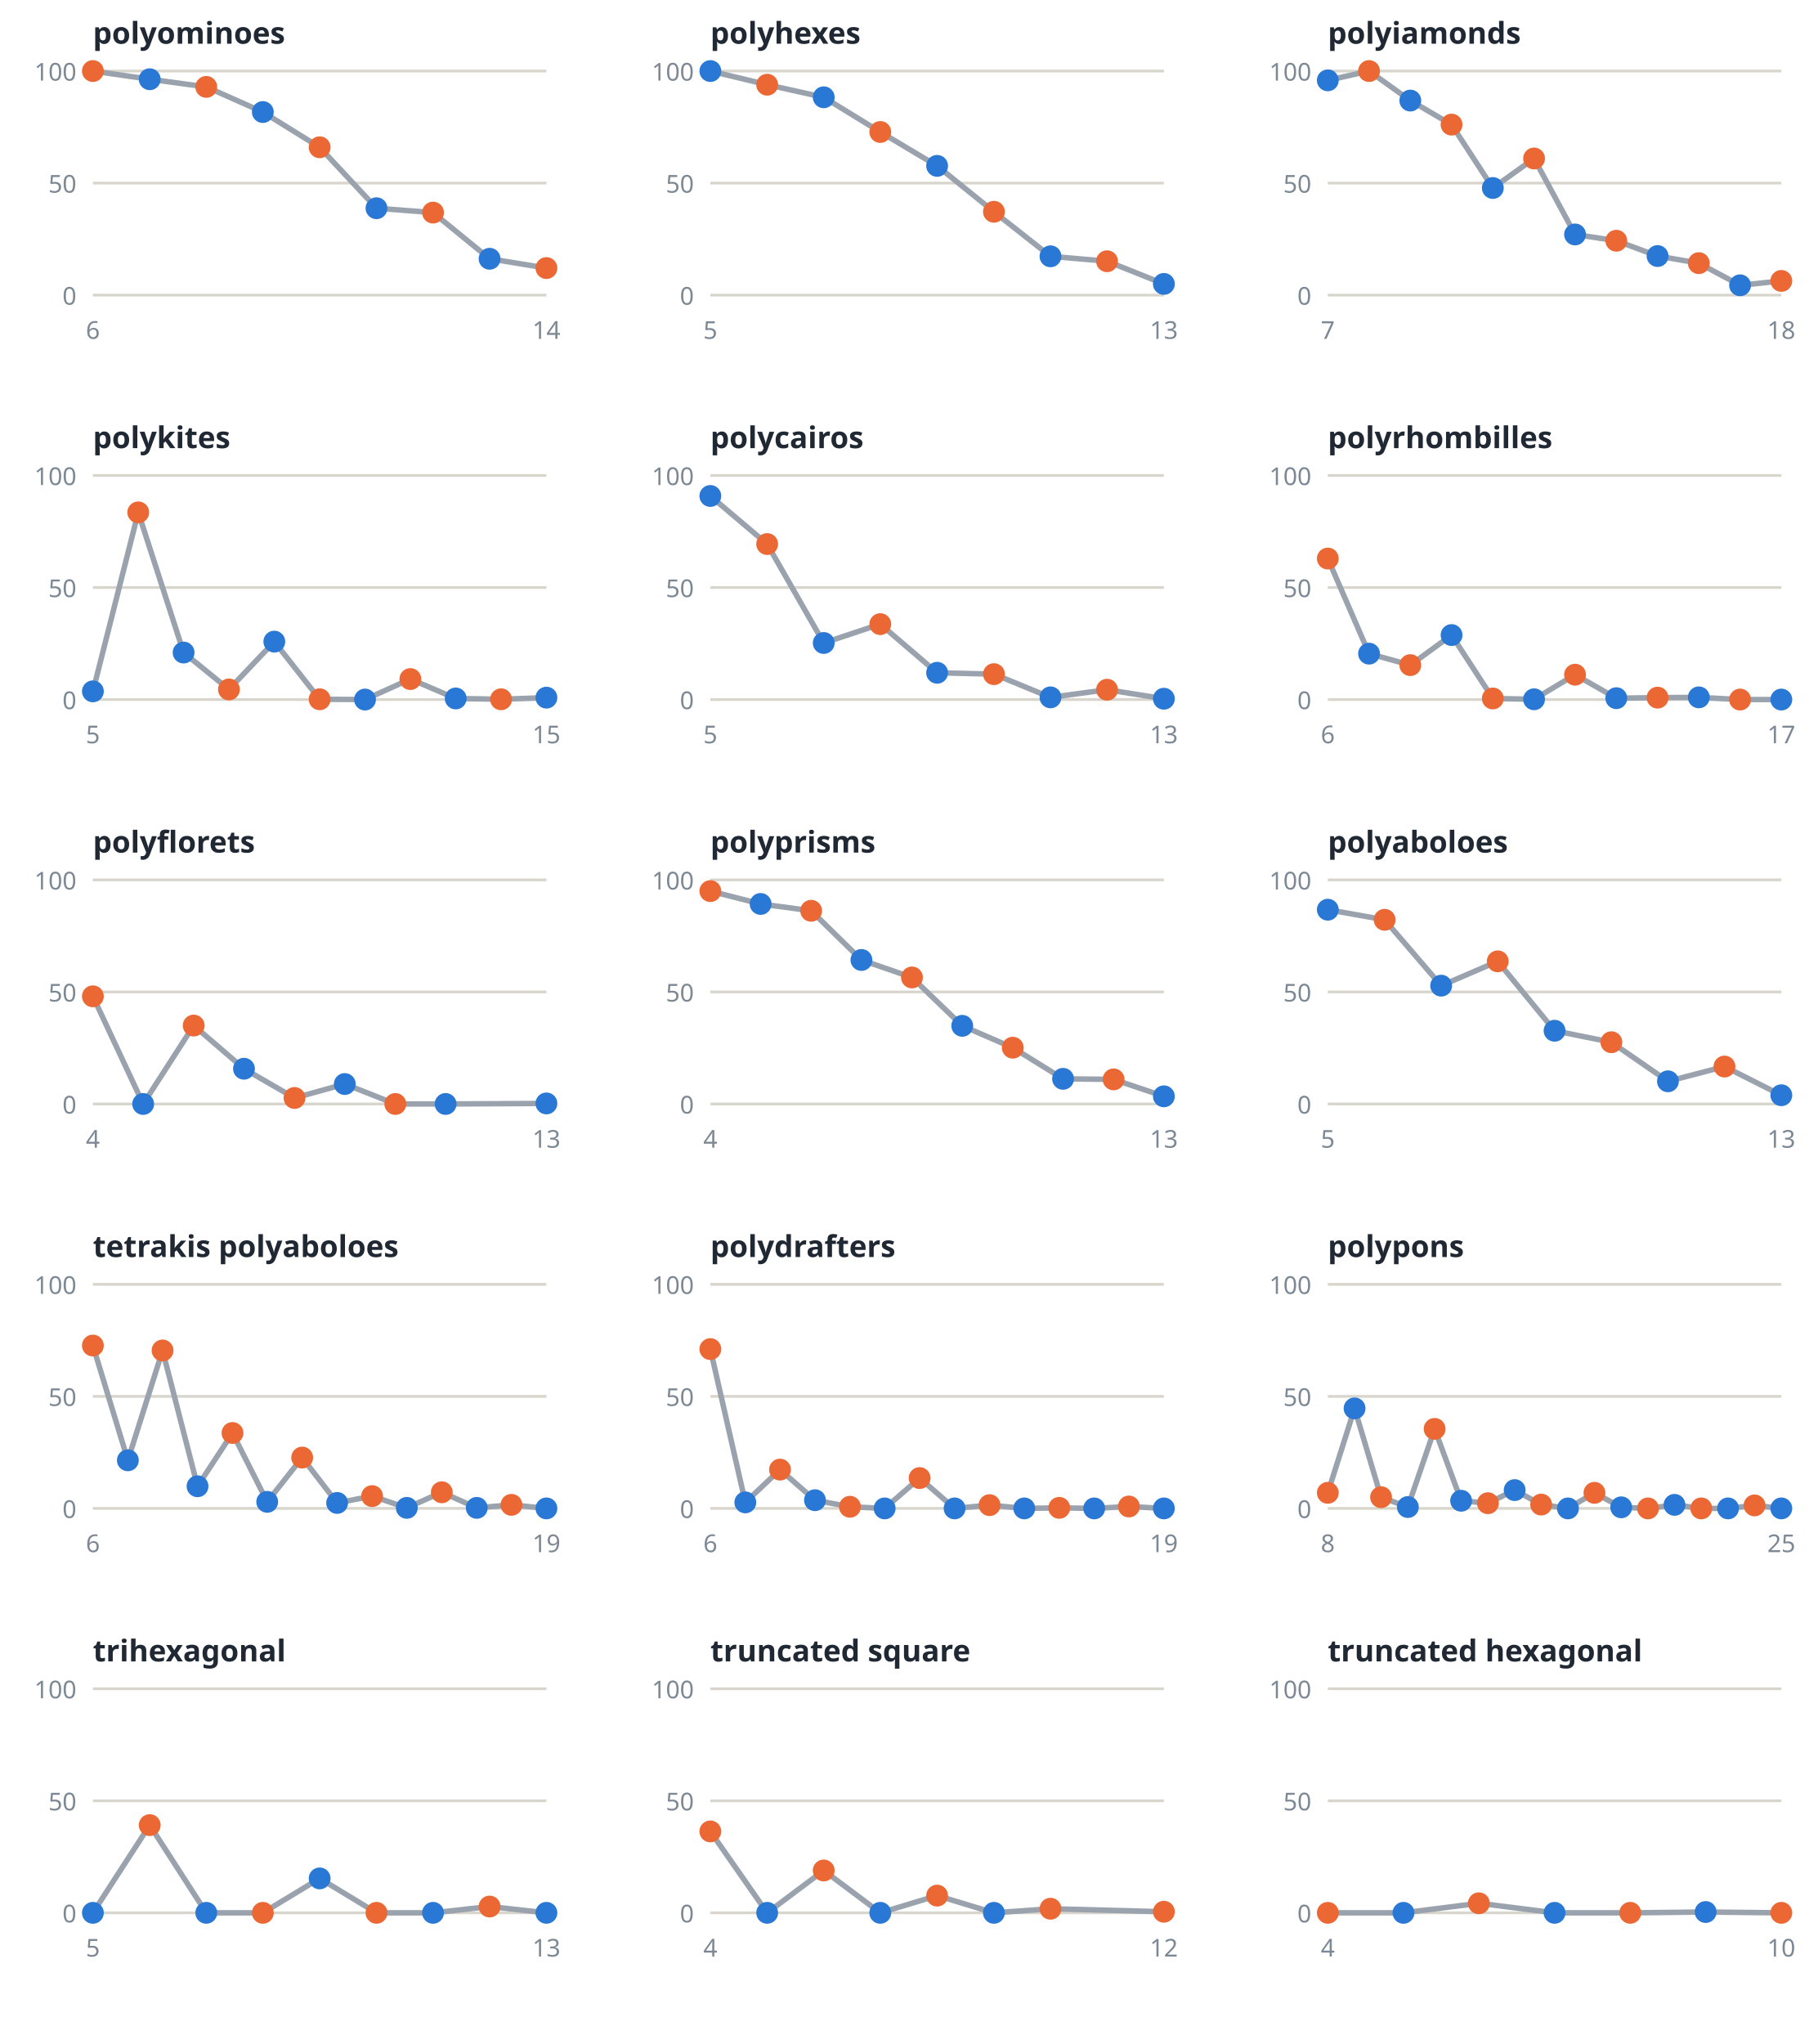
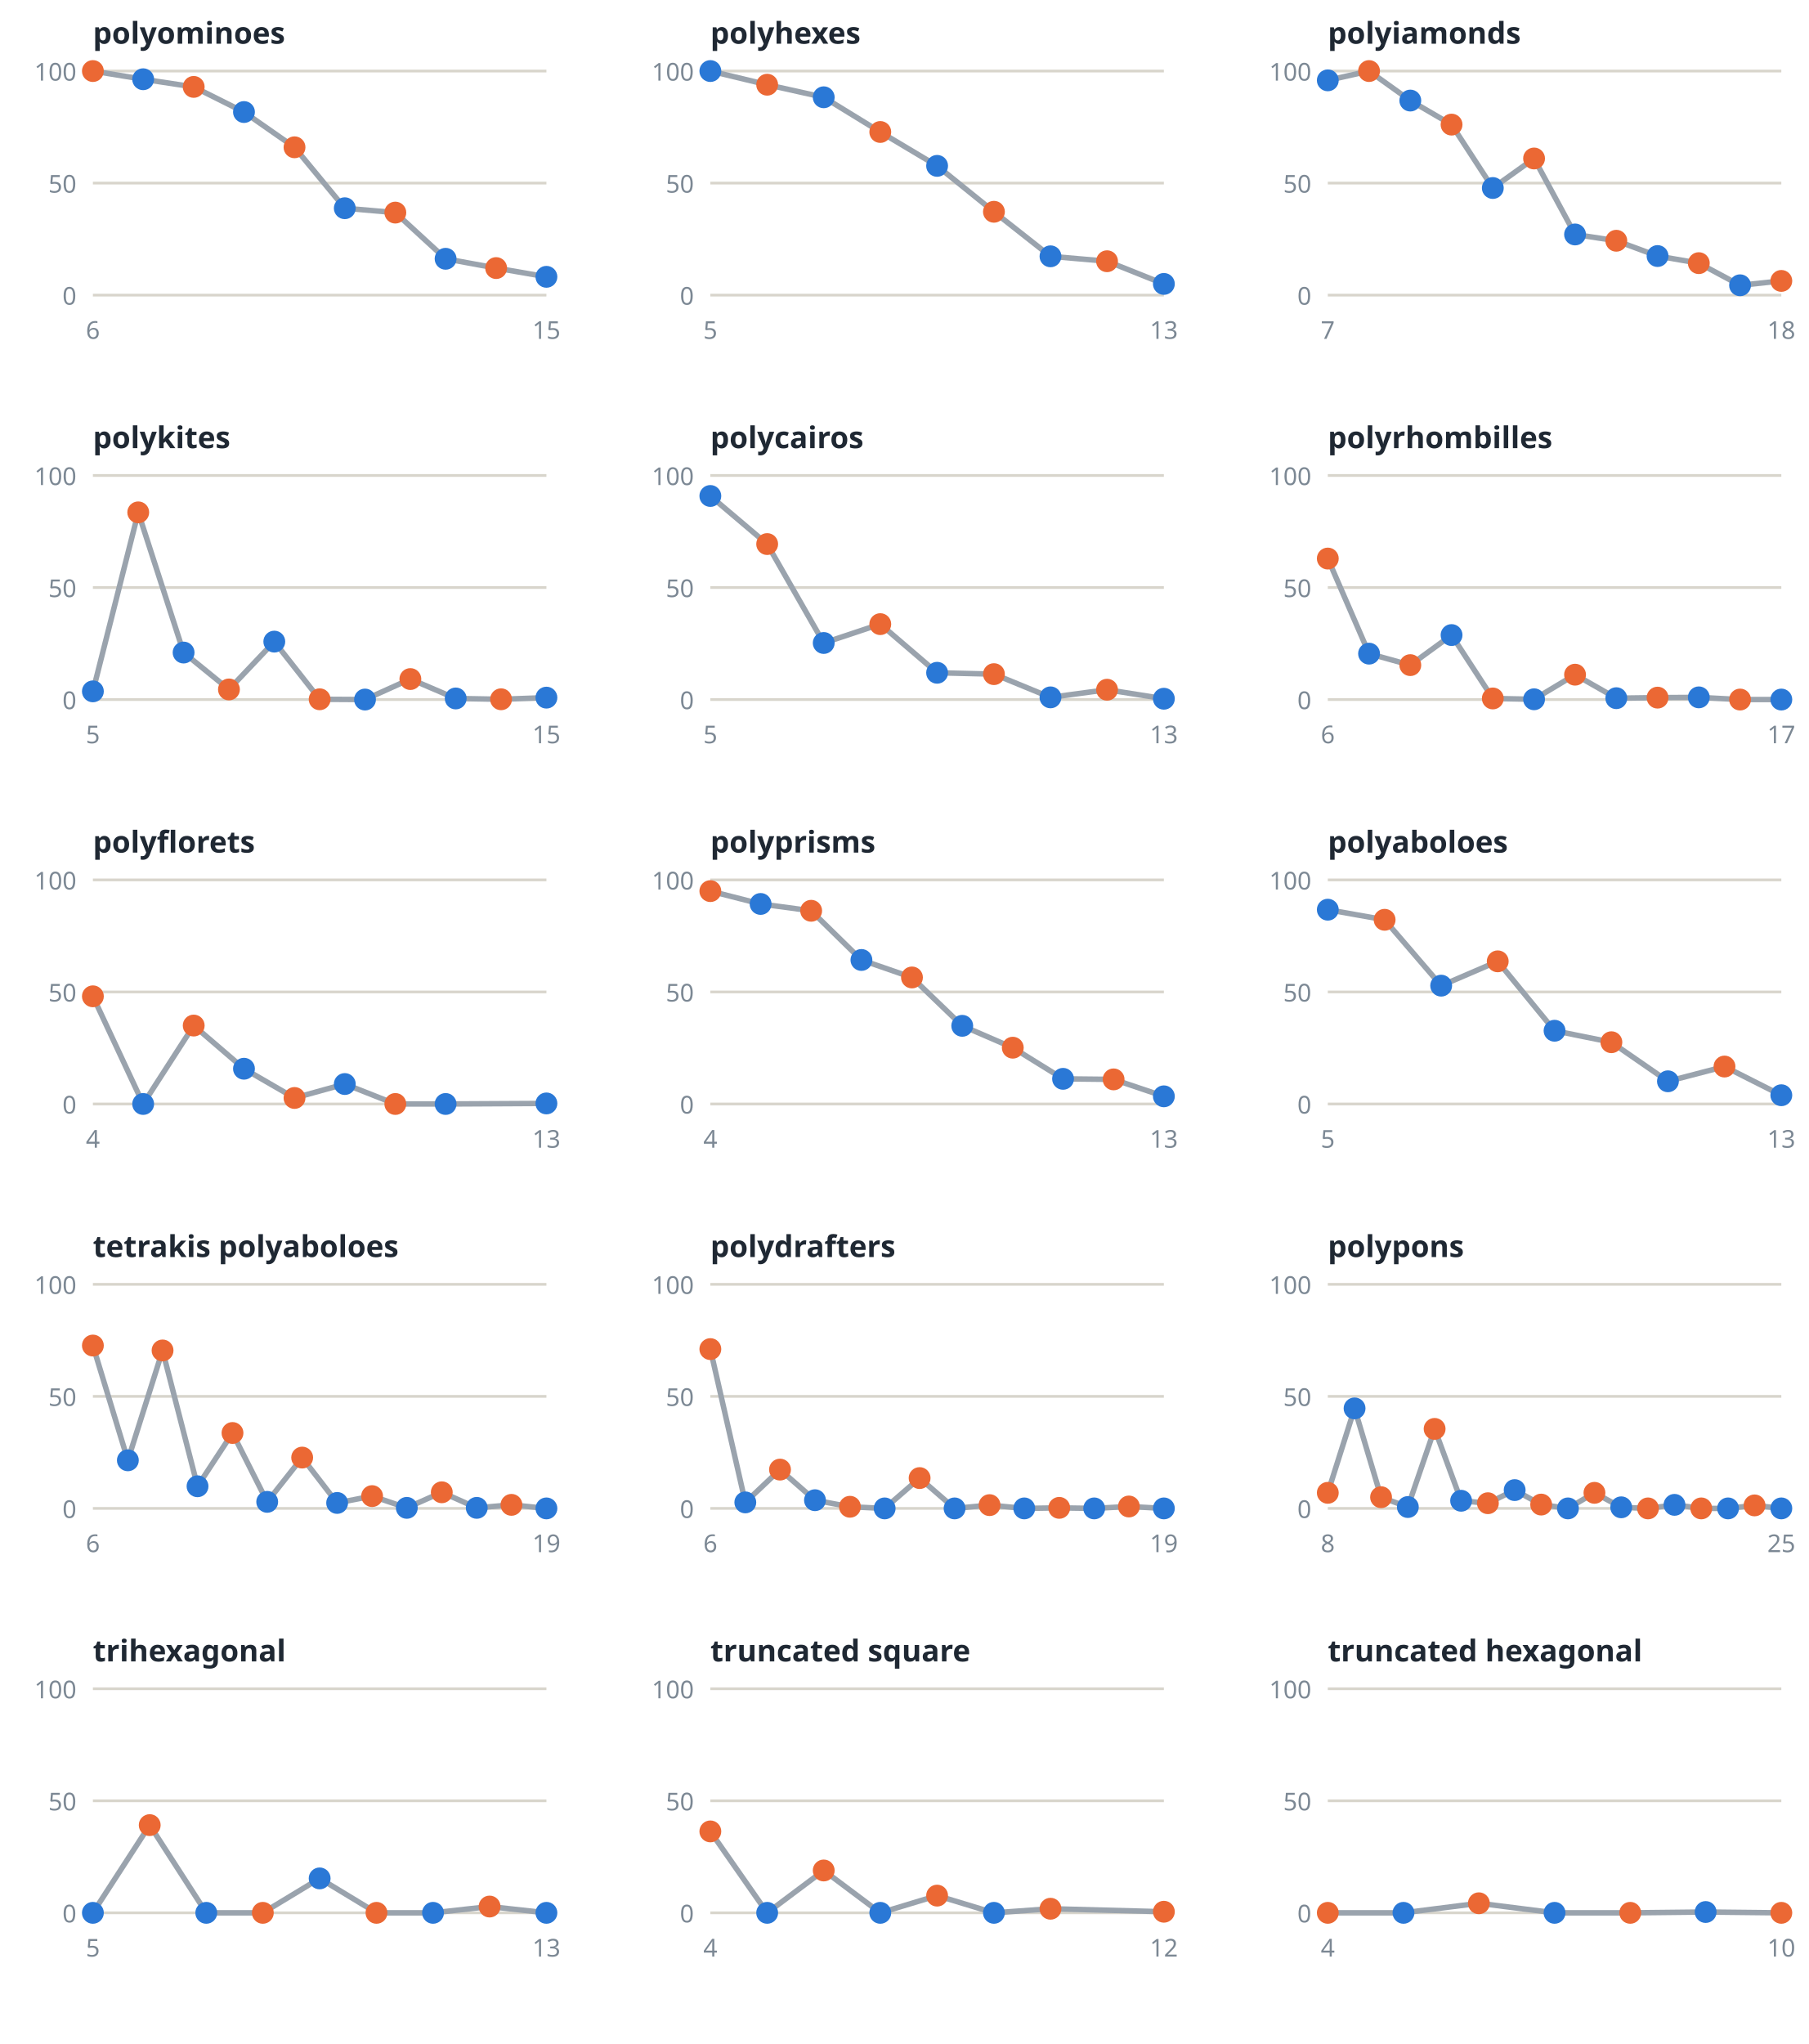
<svg xmlns="http://www.w3.org/2000/svg" viewBox="0 0 662 748" width="100%" role="img" aria-label="Fraction of shapes that tile the plane, by family and size">
  <style>
 .ptitle{font:600 11px ui-sans-serif,system-ui,sans-serif;fill:#1f2833}
 .axis{font:9px ui-sans-serif,system-ui,sans-serif;fill:#7c8894}
 .grid{stroke:#d8d5cc;stroke-width:1}
 .series{fill:none;stroke:#9aa3ad;stroke-width:2;stroke-linejoin:round}
 .dot.odd{fill:#2a78d6}
 .dot.even{fill:#eb6834}
 .key{font:10px ui-sans-serif,system-ui,sans-serif;fill:#5d6b7a}
 @media (prefers-color-scheme: dark){
  .ptitle{fill:#e6e8ea} .axis{fill:#98a4b0} .grid{stroke:#313a44}
  .series{stroke:#6b7480} .dot.odd{fill:#3987e5} .dot.even{fill:#d9552a}
  .key{fill:#9aa6b2}
 }
</style>
  <g class="panel">
    <text class="ptitle" x="34" y="16">polyominoes</text>
    <line class="grid" x1="34" y1="108.0" x2="200" y2="108.0" />
    <text class="axis" x="28" y="111.5" text-anchor="end">0</text>
    <line class="grid" x1="34" y1="67.0" x2="200" y2="67.0" />
    <text class="axis" x="28" y="70.5" text-anchor="end">50</text>
    <line class="grid" x1="34" y1="26.0" x2="200" y2="26.0" />
    <text class="axis" x="28" y="29.5" text-anchor="end">100</text>
-     <path class="series" d="M34.0,26.0 L54.8,29.0 L75.5,31.8 L96.2,41.0 L117.0,53.9 L137.8,76.2 L158.5,77.8 L179.2,94.7 L200.0,98.1" />
+     <path class="series" d="M34.0,26.0 L52.4,29.0 L70.9,31.8 L89.3,41.0 L107.8,53.9 L126.2,76.2 L144.7,77.8 L163.1,94.7 L181.6,98.1 L200.0,101.3" />
    <circle class="dot even" cx="34.0" cy="26.0" r="4" />
-     <circle class="dot odd" cx="54.8" cy="29.0" r="4" />
-     <circle class="dot even" cx="75.5" cy="31.8" r="4" />
-     <circle class="dot odd" cx="96.2" cy="41.0" r="4" />
-     <circle class="dot even" cx="117.0" cy="53.9" r="4" />
-     <circle class="dot odd" cx="137.8" cy="76.2" r="4" />
-     <circle class="dot even" cx="158.5" cy="77.8" r="4" />
-     <circle class="dot odd" cx="179.2" cy="94.7" r="4" />
-     <circle class="dot even" cx="200.0" cy="98.1" r="4" />
+     <circle class="dot odd" cx="52.4" cy="29.0" r="4" />
+     <circle class="dot even" cx="70.9" cy="31.8" r="4" />
+     <circle class="dot odd" cx="89.3" cy="41.0" r="4" />
+     <circle class="dot even" cx="107.8" cy="53.9" r="4" />
+     <circle class="dot odd" cx="126.2" cy="76.2" r="4" />
+     <circle class="dot even" cx="144.7" cy="77.8" r="4" />
+     <circle class="dot odd" cx="163.1" cy="94.7" r="4" />
+     <circle class="dot even" cx="181.6" cy="98.1" r="4" />
+     <circle class="dot odd" cx="200.0" cy="101.3" r="4" />
    <text class="axis" x="34.0" y="124" text-anchor="middle">6</text>
-     <text class="axis" x="200.0" y="124" text-anchor="middle">14</text>
+     <text class="axis" x="200.0" y="124" text-anchor="middle">15</text>
  </g>
  <g class="panel">
    <text class="ptitle" x="260" y="16">polyhexes</text>
    <line class="grid" x1="260" y1="108.0" x2="426" y2="108.0" />
    <text class="axis" x="254" y="111.5" text-anchor="end">0</text>
    <line class="grid" x1="260" y1="67.0" x2="426" y2="67.0" />
    <text class="axis" x="254" y="70.5" text-anchor="end">50</text>
    <line class="grid" x1="260" y1="26.0" x2="426" y2="26.0" />
    <text class="axis" x="254" y="29.5" text-anchor="end">100</text>
    <path class="series" d="M260.0,26.0 L280.8,31.0 L301.5,35.6 L322.2,48.3 L343.0,60.7 L363.8,77.5 L384.5,93.8 L405.2,95.6 L426.0,103.9" />
    <circle class="dot odd" cx="260.0" cy="26.0" r="4" />
    <circle class="dot even" cx="280.8" cy="31.0" r="4" />
    <circle class="dot odd" cx="301.5" cy="35.6" r="4" />
    <circle class="dot even" cx="322.2" cy="48.3" r="4" />
    <circle class="dot odd" cx="343.0" cy="60.7" r="4" />
    <circle class="dot even" cx="363.8" cy="77.5" r="4" />
    <circle class="dot odd" cx="384.5" cy="93.8" r="4" />
    <circle class="dot even" cx="405.2" cy="95.6" r="4" />
    <circle class="dot odd" cx="426.0" cy="103.9" r="4" />
    <text class="axis" x="260.0" y="124" text-anchor="middle">5</text>
    <text class="axis" x="426.0" y="124" text-anchor="middle">13</text>
  </g>
  <g class="panel">
    <text class="ptitle" x="486" y="16">polyiamonds</text>
    <line class="grid" x1="486" y1="108.0" x2="652" y2="108.0" />
    <text class="axis" x="480" y="111.5" text-anchor="end">0</text>
    <line class="grid" x1="486" y1="67.0" x2="652" y2="67.0" />
    <text class="axis" x="480" y="70.5" text-anchor="end">50</text>
    <line class="grid" x1="486" y1="26.0" x2="652" y2="26.0" />
    <text class="axis" x="480" y="29.5" text-anchor="end">100</text>
    <path class="series" d="M486.0,29.4 L501.1,26.0 L516.2,36.8 L531.3,45.6 L546.4,68.8 L561.5,58.0 L576.5,85.8 L591.6,88.1 L606.7,93.7 L621.8,96.3 L636.9,104.4 L652.0,102.8" />
    <circle class="dot odd" cx="486.0" cy="29.4" r="4" />
    <circle class="dot even" cx="501.1" cy="26.0" r="4" />
    <circle class="dot odd" cx="516.2" cy="36.8" r="4" />
    <circle class="dot even" cx="531.3" cy="45.6" r="4" />
    <circle class="dot odd" cx="546.4" cy="68.8" r="4" />
    <circle class="dot even" cx="561.5" cy="58.0" r="4" />
    <circle class="dot odd" cx="576.5" cy="85.8" r="4" />
    <circle class="dot even" cx="591.6" cy="88.1" r="4" />
    <circle class="dot odd" cx="606.7" cy="93.7" r="4" />
    <circle class="dot even" cx="621.8" cy="96.3" r="4" />
    <circle class="dot odd" cx="636.9" cy="104.4" r="4" />
    <circle class="dot even" cx="652.0" cy="102.8" r="4" />
    <text class="axis" x="486.0" y="124" text-anchor="middle">7</text>
    <text class="axis" x="652.0" y="124" text-anchor="middle">18</text>
  </g>
  <g class="panel">
    <text class="ptitle" x="34" y="164">polykites</text>
    <line class="grid" x1="34" y1="256.0" x2="200" y2="256.0" />
    <text class="axis" x="28" y="259.5" text-anchor="end">0</text>
    <line class="grid" x1="34" y1="215.0" x2="200" y2="215.0" />
    <text class="axis" x="28" y="218.5" text-anchor="end">50</text>
    <line class="grid" x1="34" y1="174.0" x2="200" y2="174.0" />
    <text class="axis" x="28" y="177.5" text-anchor="end">100</text>
    <path class="series" d="M34.0,253.0 L50.6,187.5 L67.2,238.8 L83.8,252.3 L100.4,234.8 L117.0,255.9 L133.6,256.0 L150.2,248.5 L166.8,255.6 L183.4,255.9 L200.0,255.3" />
    <circle class="dot odd" cx="34.0" cy="253.0" r="4" />
    <circle class="dot even" cx="50.6" cy="187.5" r="4" />
    <circle class="dot odd" cx="67.2" cy="238.8" r="4" />
    <circle class="dot even" cx="83.8" cy="252.3" r="4" />
    <circle class="dot odd" cx="100.4" cy="234.8" r="4" />
    <circle class="dot even" cx="117.0" cy="255.9" r="4" />
    <circle class="dot odd" cx="133.6" cy="256.0" r="4" />
    <circle class="dot even" cx="150.2" cy="248.5" r="4" />
    <circle class="dot odd" cx="166.8" cy="255.6" r="4" />
    <circle class="dot even" cx="183.4" cy="255.9" r="4" />
    <circle class="dot odd" cx="200.0" cy="255.3" r="4" />
    <text class="axis" x="34.0" y="272" text-anchor="middle">5</text>
    <text class="axis" x="200.0" y="272" text-anchor="middle">15</text>
  </g>
  <g class="panel">
    <text class="ptitle" x="260" y="164">polycairos</text>
    <line class="grid" x1="260" y1="256.0" x2="426" y2="256.0" />
    <text class="axis" x="254" y="259.5" text-anchor="end">0</text>
    <line class="grid" x1="260" y1="215.0" x2="426" y2="215.0" />
    <text class="axis" x="254" y="218.5" text-anchor="end">50</text>
    <line class="grid" x1="260" y1="174.0" x2="426" y2="174.0" />
    <text class="axis" x="254" y="177.5" text-anchor="end">100</text>
    <path class="series" d="M260.0,181.5 L280.8,199.1 L301.5,235.3 L322.2,228.4 L343.0,246.2 L363.8,246.7 L384.5,255.2 L405.2,252.4 L426.0,255.7" />
    <circle class="dot odd" cx="260.0" cy="181.5" r="4" />
    <circle class="dot even" cx="280.8" cy="199.1" r="4" />
    <circle class="dot odd" cx="301.5" cy="235.3" r="4" />
    <circle class="dot even" cx="322.2" cy="228.4" r="4" />
    <circle class="dot odd" cx="343.0" cy="246.2" r="4" />
    <circle class="dot even" cx="363.8" cy="246.7" r="4" />
    <circle class="dot odd" cx="384.5" cy="255.2" r="4" />
    <circle class="dot even" cx="405.2" cy="252.4" r="4" />
    <circle class="dot odd" cx="426.0" cy="255.7" r="4" />
    <text class="axis" x="260.0" y="272" text-anchor="middle">5</text>
    <text class="axis" x="426.0" y="272" text-anchor="middle">13</text>
  </g>
  <g class="panel">
    <text class="ptitle" x="486" y="164">polyrhombilles</text>
    <line class="grid" x1="486" y1="256.0" x2="652" y2="256.0" />
    <text class="axis" x="480" y="259.5" text-anchor="end">0</text>
    <line class="grid" x1="486" y1="215.0" x2="652" y2="215.0" />
    <text class="axis" x="480" y="218.5" text-anchor="end">50</text>
    <line class="grid" x1="486" y1="174.0" x2="652" y2="174.0" />
    <text class="axis" x="480" y="177.5" text-anchor="end">100</text>
    <path class="series" d="M486.0,204.4 L501.1,239.2 L516.2,243.4 L531.3,232.4 L546.4,255.6 L561.5,255.9 L576.5,246.9 L591.6,255.5 L606.7,255.3 L621.8,255.2 L636.9,256.0 L652.0,256.0" />
    <circle class="dot even" cx="486.0" cy="204.4" r="4" />
    <circle class="dot odd" cx="501.1" cy="239.2" r="4" />
    <circle class="dot even" cx="516.2" cy="243.4" r="4" />
    <circle class="dot odd" cx="531.3" cy="232.4" r="4" />
    <circle class="dot even" cx="546.4" cy="255.6" r="4" />
    <circle class="dot odd" cx="561.5" cy="255.9" r="4" />
    <circle class="dot even" cx="576.5" cy="246.9" r="4" />
    <circle class="dot odd" cx="591.6" cy="255.5" r="4" />
    <circle class="dot even" cx="606.7" cy="255.3" r="4" />
    <circle class="dot odd" cx="621.8" cy="255.2" r="4" />
    <circle class="dot even" cx="636.9" cy="256.0" r="4" />
    <circle class="dot odd" cx="652.0" cy="256.0" r="4" />
    <text class="axis" x="486.0" y="272" text-anchor="middle">6</text>
    <text class="axis" x="652.0" y="272" text-anchor="middle">17</text>
  </g>
  <g class="panel">
    <text class="ptitle" x="34" y="312">polyflorets</text>
    <line class="grid" x1="34" y1="404.0" x2="200" y2="404.0" />
    <text class="axis" x="28" y="407.5" text-anchor="end">0</text>
    <line class="grid" x1="34" y1="363.0" x2="200" y2="363.0" />
    <text class="axis" x="28" y="366.5" text-anchor="end">50</text>
    <line class="grid" x1="34" y1="322.0" x2="200" y2="322.0" />
    <text class="axis" x="28" y="325.5" text-anchor="end">100</text>
    <path class="series" d="M34.0,364.6 L52.4,404.0 L70.9,375.3 L89.3,391.1 L107.8,401.8 L126.2,396.7 L144.7,404.0 L163.1,404.0 L200.0,403.8" />
    <circle class="dot even" cx="34.0" cy="364.6" r="4" />
    <circle class="dot odd" cx="52.4" cy="404.0" r="4" />
    <circle class="dot even" cx="70.9" cy="375.3" r="4" />
    <circle class="dot odd" cx="89.3" cy="391.1" r="4" />
    <circle class="dot even" cx="107.8" cy="401.8" r="4" />
    <circle class="dot odd" cx="126.2" cy="396.7" r="4" />
    <circle class="dot even" cx="144.7" cy="404.0" r="4" />
    <circle class="dot odd" cx="163.1" cy="404.0" r="4" />
    <circle class="dot odd" cx="200.0" cy="403.8" r="4" />
    <text class="axis" x="34.0" y="420" text-anchor="middle">4</text>
    <text class="axis" x="200.0" y="420" text-anchor="middle">13</text>
  </g>
  <g class="panel">
    <text class="ptitle" x="260" y="312">polyprisms</text>
    <line class="grid" x1="260" y1="404.0" x2="426" y2="404.0" />
    <text class="axis" x="254" y="407.5" text-anchor="end">0</text>
    <line class="grid" x1="260" y1="363.0" x2="426" y2="363.0" />
    <text class="axis" x="254" y="366.5" text-anchor="end">50</text>
    <line class="grid" x1="260" y1="322.0" x2="426" y2="322.0" />
    <text class="axis" x="254" y="325.5" text-anchor="end">100</text>
    <path class="series" d="M260.0,326.1 L278.4,330.8 L296.9,333.3 L315.3,351.3 L333.8,357.7 L352.2,375.4 L370.7,383.4 L389.1,394.8 L407.6,395.0 L426.0,401.2" />
    <circle class="dot even" cx="260.0" cy="326.1" r="4" />
    <circle class="dot odd" cx="278.4" cy="330.8" r="4" />
    <circle class="dot even" cx="296.9" cy="333.3" r="4" />
    <circle class="dot odd" cx="315.3" cy="351.3" r="4" />
    <circle class="dot even" cx="333.8" cy="357.7" r="4" />
    <circle class="dot odd" cx="352.2" cy="375.4" r="4" />
    <circle class="dot even" cx="370.7" cy="383.4" r="4" />
    <circle class="dot odd" cx="389.1" cy="394.8" r="4" />
    <circle class="dot even" cx="407.6" cy="395.0" r="4" />
    <circle class="dot odd" cx="426.0" cy="401.2" r="4" />
    <text class="axis" x="260.0" y="420" text-anchor="middle">4</text>
    <text class="axis" x="426.0" y="420" text-anchor="middle">13</text>
  </g>
  <g class="panel">
    <text class="ptitle" x="486" y="312">polyaboloes</text>
    <line class="grid" x1="486" y1="404.0" x2="652" y2="404.0" />
    <text class="axis" x="480" y="407.5" text-anchor="end">0</text>
    <line class="grid" x1="486" y1="363.0" x2="652" y2="363.0" />
    <text class="axis" x="480" y="366.5" text-anchor="end">50</text>
    <line class="grid" x1="486" y1="322.0" x2="652" y2="322.0" />
    <text class="axis" x="480" y="325.5" text-anchor="end">100</text>
    <path class="series" d="M486.0,332.9 L506.8,336.6 L527.5,360.7 L548.2,351.8 L569.0,377.2 L589.8,381.4 L610.5,395.7 L631.2,390.3 L652.0,400.8" />
    <circle class="dot odd" cx="486.0" cy="332.9" r="4" />
    <circle class="dot even" cx="506.8" cy="336.6" r="4" />
    <circle class="dot odd" cx="527.5" cy="360.7" r="4" />
    <circle class="dot even" cx="548.2" cy="351.8" r="4" />
    <circle class="dot odd" cx="569.0" cy="377.2" r="4" />
    <circle class="dot even" cx="589.8" cy="381.4" r="4" />
    <circle class="dot odd" cx="610.5" cy="395.7" r="4" />
    <circle class="dot even" cx="631.2" cy="390.3" r="4" />
    <circle class="dot odd" cx="652.0" cy="400.8" r="4" />
    <text class="axis" x="486.0" y="420" text-anchor="middle">5</text>
    <text class="axis" x="652.0" y="420" text-anchor="middle">13</text>
  </g>
  <g class="panel">
    <text class="ptitle" x="34" y="460">tetrakis polyaboloes</text>
    <line class="grid" x1="34" y1="552.0" x2="200" y2="552.0" />
    <text class="axis" x="28" y="555.5" text-anchor="end">0</text>
    <line class="grid" x1="34" y1="511.0" x2="200" y2="511.0" />
    <text class="axis" x="28" y="514.5" text-anchor="end">50</text>
    <line class="grid" x1="34" y1="470.0" x2="200" y2="470.0" />
    <text class="axis" x="28" y="473.5" text-anchor="end">100</text>
    <path class="series" d="M34.0,492.4 L46.8,534.4 L59.5,494.2 L72.3,543.9 L85.1,524.4 L97.8,549.6 L110.6,533.4 L123.4,550.0 L136.2,547.5 L148.9,551.8 L161.7,546.1 L174.5,551.8 L187.2,550.7 L200.0,552.0" />
    <circle class="dot even" cx="34.0" cy="492.4" r="4" />
    <circle class="dot odd" cx="46.8" cy="534.4" r="4" />
    <circle class="dot even" cx="59.5" cy="494.2" r="4" />
    <circle class="dot odd" cx="72.3" cy="543.9" r="4" />
    <circle class="dot even" cx="85.1" cy="524.4" r="4" />
    <circle class="dot odd" cx="97.8" cy="549.6" r="4" />
    <circle class="dot even" cx="110.6" cy="533.4" r="4" />
    <circle class="dot odd" cx="123.4" cy="550.0" r="4" />
    <circle class="dot even" cx="136.2" cy="547.5" r="4" />
    <circle class="dot odd" cx="148.9" cy="551.8" r="4" />
    <circle class="dot even" cx="161.7" cy="546.1" r="4" />
    <circle class="dot odd" cx="174.5" cy="551.8" r="4" />
    <circle class="dot even" cx="187.2" cy="550.7" r="4" />
    <circle class="dot odd" cx="200.0" cy="552.0" r="4" />
    <text class="axis" x="34.0" y="568" text-anchor="middle">6</text>
    <text class="axis" x="200.0" y="568" text-anchor="middle">19</text>
  </g>
  <g class="panel">
    <text class="ptitle" x="260" y="460">polydrafters</text>
    <line class="grid" x1="260" y1="552.0" x2="426" y2="552.0" />
    <text class="axis" x="254" y="555.5" text-anchor="end">0</text>
    <line class="grid" x1="260" y1="511.0" x2="426" y2="511.0" />
    <text class="axis" x="254" y="514.5" text-anchor="end">50</text>
    <line class="grid" x1="260" y1="470.0" x2="426" y2="470.0" />
    <text class="axis" x="254" y="473.5" text-anchor="end">100</text>
    <path class="series" d="M260.0,493.7 L272.8,549.8 L285.5,537.8 L298.3,549.0 L311.1,551.4 L323.8,552.0 L336.6,540.9 L349.4,552.0 L362.2,550.8 L374.9,552.0 L387.7,551.8 L400.5,552.0 L413.2,551.3 L426.0,552.0" />
    <circle class="dot even" cx="260.0" cy="493.7" r="4" />
    <circle class="dot odd" cx="272.8" cy="549.8" r="4" />
    <circle class="dot even" cx="285.5" cy="537.8" r="4" />
    <circle class="dot odd" cx="298.3" cy="549.0" r="4" />
    <circle class="dot even" cx="311.1" cy="551.4" r="4" />
    <circle class="dot odd" cx="323.8" cy="552.0" r="4" />
    <circle class="dot even" cx="336.6" cy="540.9" r="4" />
    <circle class="dot odd" cx="349.4" cy="552.0" r="4" />
    <circle class="dot even" cx="362.2" cy="550.8" r="4" />
    <circle class="dot odd" cx="374.9" cy="552.0" r="4" />
    <circle class="dot even" cx="387.7" cy="551.8" r="4" />
    <circle class="dot odd" cx="400.5" cy="552.0" r="4" />
    <circle class="dot even" cx="413.2" cy="551.3" r="4" />
    <circle class="dot odd" cx="426.0" cy="552.0" r="4" />
    <text class="axis" x="260.0" y="568" text-anchor="middle">6</text>
    <text class="axis" x="426.0" y="568" text-anchor="middle">19</text>
  </g>
  <g class="panel">
    <text class="ptitle" x="486" y="460">polypons</text>
    <line class="grid" x1="486" y1="552.0" x2="652" y2="552.0" />
    <text class="axis" x="480" y="555.5" text-anchor="end">0</text>
    <line class="grid" x1="486" y1="511.0" x2="652" y2="511.0" />
    <text class="axis" x="480" y="514.5" text-anchor="end">50</text>
    <line class="grid" x1="486" y1="470.0" x2="652" y2="470.0" />
    <text class="axis" x="480" y="473.5" text-anchor="end">100</text>
    <path class="series" d="M486.0,546.3 L495.8,515.4 L505.5,547.9 L515.3,551.5 L525.1,522.9 L534.8,549.2 L544.6,550.1 L554.4,545.3 L564.1,550.6 L573.9,552.0 L583.6,546.3 L593.4,551.6 L603.2,552.0 L612.9,550.7 L622.7,552.0 L632.5,552.0 L642.2,550.9 L652.0,552.0" />
    <circle class="dot even" cx="486.0" cy="546.3" r="4" />
    <circle class="dot odd" cx="495.8" cy="515.4" r="4" />
    <circle class="dot even" cx="505.5" cy="547.9" r="4" />
    <circle class="dot odd" cx="515.3" cy="551.5" r="4" />
    <circle class="dot even" cx="525.1" cy="522.9" r="4" />
    <circle class="dot odd" cx="534.8" cy="549.2" r="4" />
    <circle class="dot even" cx="544.6" cy="550.1" r="4" />
    <circle class="dot odd" cx="554.4" cy="545.3" r="4" />
    <circle class="dot even" cx="564.1" cy="550.6" r="4" />
    <circle class="dot odd" cx="573.9" cy="552.0" r="4" />
    <circle class="dot even" cx="583.6" cy="546.3" r="4" />
    <circle class="dot odd" cx="593.4" cy="551.6" r="4" />
    <circle class="dot even" cx="603.2" cy="552.0" r="4" />
    <circle class="dot odd" cx="612.9" cy="550.7" r="4" />
    <circle class="dot even" cx="622.7" cy="552.0" r="4" />
    <circle class="dot odd" cx="632.5" cy="552.0" r="4" />
    <circle class="dot even" cx="642.2" cy="550.9" r="4" />
    <circle class="dot odd" cx="652.0" cy="552.0" r="4" />
    <text class="axis" x="486.0" y="568" text-anchor="middle">8</text>
    <text class="axis" x="652.0" y="568" text-anchor="middle">25</text>
  </g>
  <g class="panel">
    <text class="ptitle" x="34" y="608">trihexagonal</text>
    <line class="grid" x1="34" y1="700.0" x2="200" y2="700.0" />
    <text class="axis" x="28" y="703.5" text-anchor="end">0</text>
    <line class="grid" x1="34" y1="659.0" x2="200" y2="659.0" />
    <text class="axis" x="28" y="662.5" text-anchor="end">50</text>
    <line class="grid" x1="34" y1="618.0" x2="200" y2="618.0" />
    <text class="axis" x="28" y="621.5" text-anchor="end">100</text>
    <path class="series" d="M34.0,700.0 L54.8,667.9 L75.5,700.0 L96.2,700.0 L117.0,687.4 L137.8,700.0 L158.5,700.0 L179.2,697.7 L200.0,700.0" />
    <circle class="dot odd" cx="34.0" cy="700.0" r="4" />
    <circle class="dot even" cx="54.8" cy="667.9" r="4" />
    <circle class="dot odd" cx="75.5" cy="700.0" r="4" />
    <circle class="dot even" cx="96.2" cy="700.0" r="4" />
    <circle class="dot odd" cx="117.0" cy="687.4" r="4" />
    <circle class="dot even" cx="137.8" cy="700.0" r="4" />
    <circle class="dot odd" cx="158.5" cy="700.0" r="4" />
    <circle class="dot even" cx="179.2" cy="697.7" r="4" />
    <circle class="dot odd" cx="200.0" cy="700.0" r="4" />
    <text class="axis" x="34.0" y="716" text-anchor="middle">5</text>
    <text class="axis" x="200.0" y="716" text-anchor="middle">13</text>
  </g>
  <g class="panel">
    <text class="ptitle" x="260" y="608">truncated square</text>
    <line class="grid" x1="260" y1="700.0" x2="426" y2="700.0" />
    <text class="axis" x="254" y="703.5" text-anchor="end">0</text>
    <line class="grid" x1="260" y1="659.0" x2="426" y2="659.0" />
    <text class="axis" x="254" y="662.5" text-anchor="end">50</text>
    <line class="grid" x1="260" y1="618.0" x2="426" y2="618.0" />
    <text class="axis" x="254" y="621.5" text-anchor="end">100</text>
    <path class="series" d="M260.0,670.2 L280.8,700.0 L301.5,684.5 L322.2,700.0 L343.0,693.7 L363.8,700.0 L384.5,698.5 L426.0,699.6" />
    <circle class="dot even" cx="260.0" cy="670.2" r="4" />
    <circle class="dot odd" cx="280.8" cy="700.0" r="4" />
    <circle class="dot even" cx="301.5" cy="684.5" r="4" />
    <circle class="dot odd" cx="322.2" cy="700.0" r="4" />
    <circle class="dot even" cx="343.0" cy="693.7" r="4" />
    <circle class="dot odd" cx="363.8" cy="700.0" r="4" />
    <circle class="dot even" cx="384.5" cy="698.5" r="4" />
    <circle class="dot even" cx="426.0" cy="699.6" r="4" />
    <text class="axis" x="260.0" y="716" text-anchor="middle">4</text>
    <text class="axis" x="426.0" y="716" text-anchor="middle">12</text>
  </g>
  <g class="panel">
    <text class="ptitle" x="486" y="608">truncated hexagonal</text>
    <line class="grid" x1="486" y1="700.0" x2="652" y2="700.0" />
    <text class="axis" x="480" y="703.5" text-anchor="end">0</text>
    <line class="grid" x1="486" y1="659.0" x2="652" y2="659.0" />
    <text class="axis" x="480" y="662.5" text-anchor="end">50</text>
    <line class="grid" x1="486" y1="618.0" x2="652" y2="618.0" />
    <text class="axis" x="480" y="621.5" text-anchor="end">100</text>
    <path class="series" d="M486.0,700.0 L513.7,700.0 L541.3,696.5 L569.0,700.0 L596.7,700.0 L624.3,699.7 L652.0,700.0" />
    <circle class="dot even" cx="486.0" cy="700.0" r="4" />
    <circle class="dot odd" cx="513.7" cy="700.0" r="4" />
    <circle class="dot even" cx="541.3" cy="696.5" r="4" />
    <circle class="dot odd" cx="569.0" cy="700.0" r="4" />
    <circle class="dot even" cx="596.7" cy="700.0" r="4" />
    <circle class="dot odd" cx="624.3" cy="699.7" r="4" />
    <circle class="dot even" cx="652.0" cy="700.0" r="4" />
    <text class="axis" x="486.0" y="716" text-anchor="middle">4</text>
    <text class="axis" x="652.0" y="716" text-anchor="middle">10</text>
  </g>
</svg>
